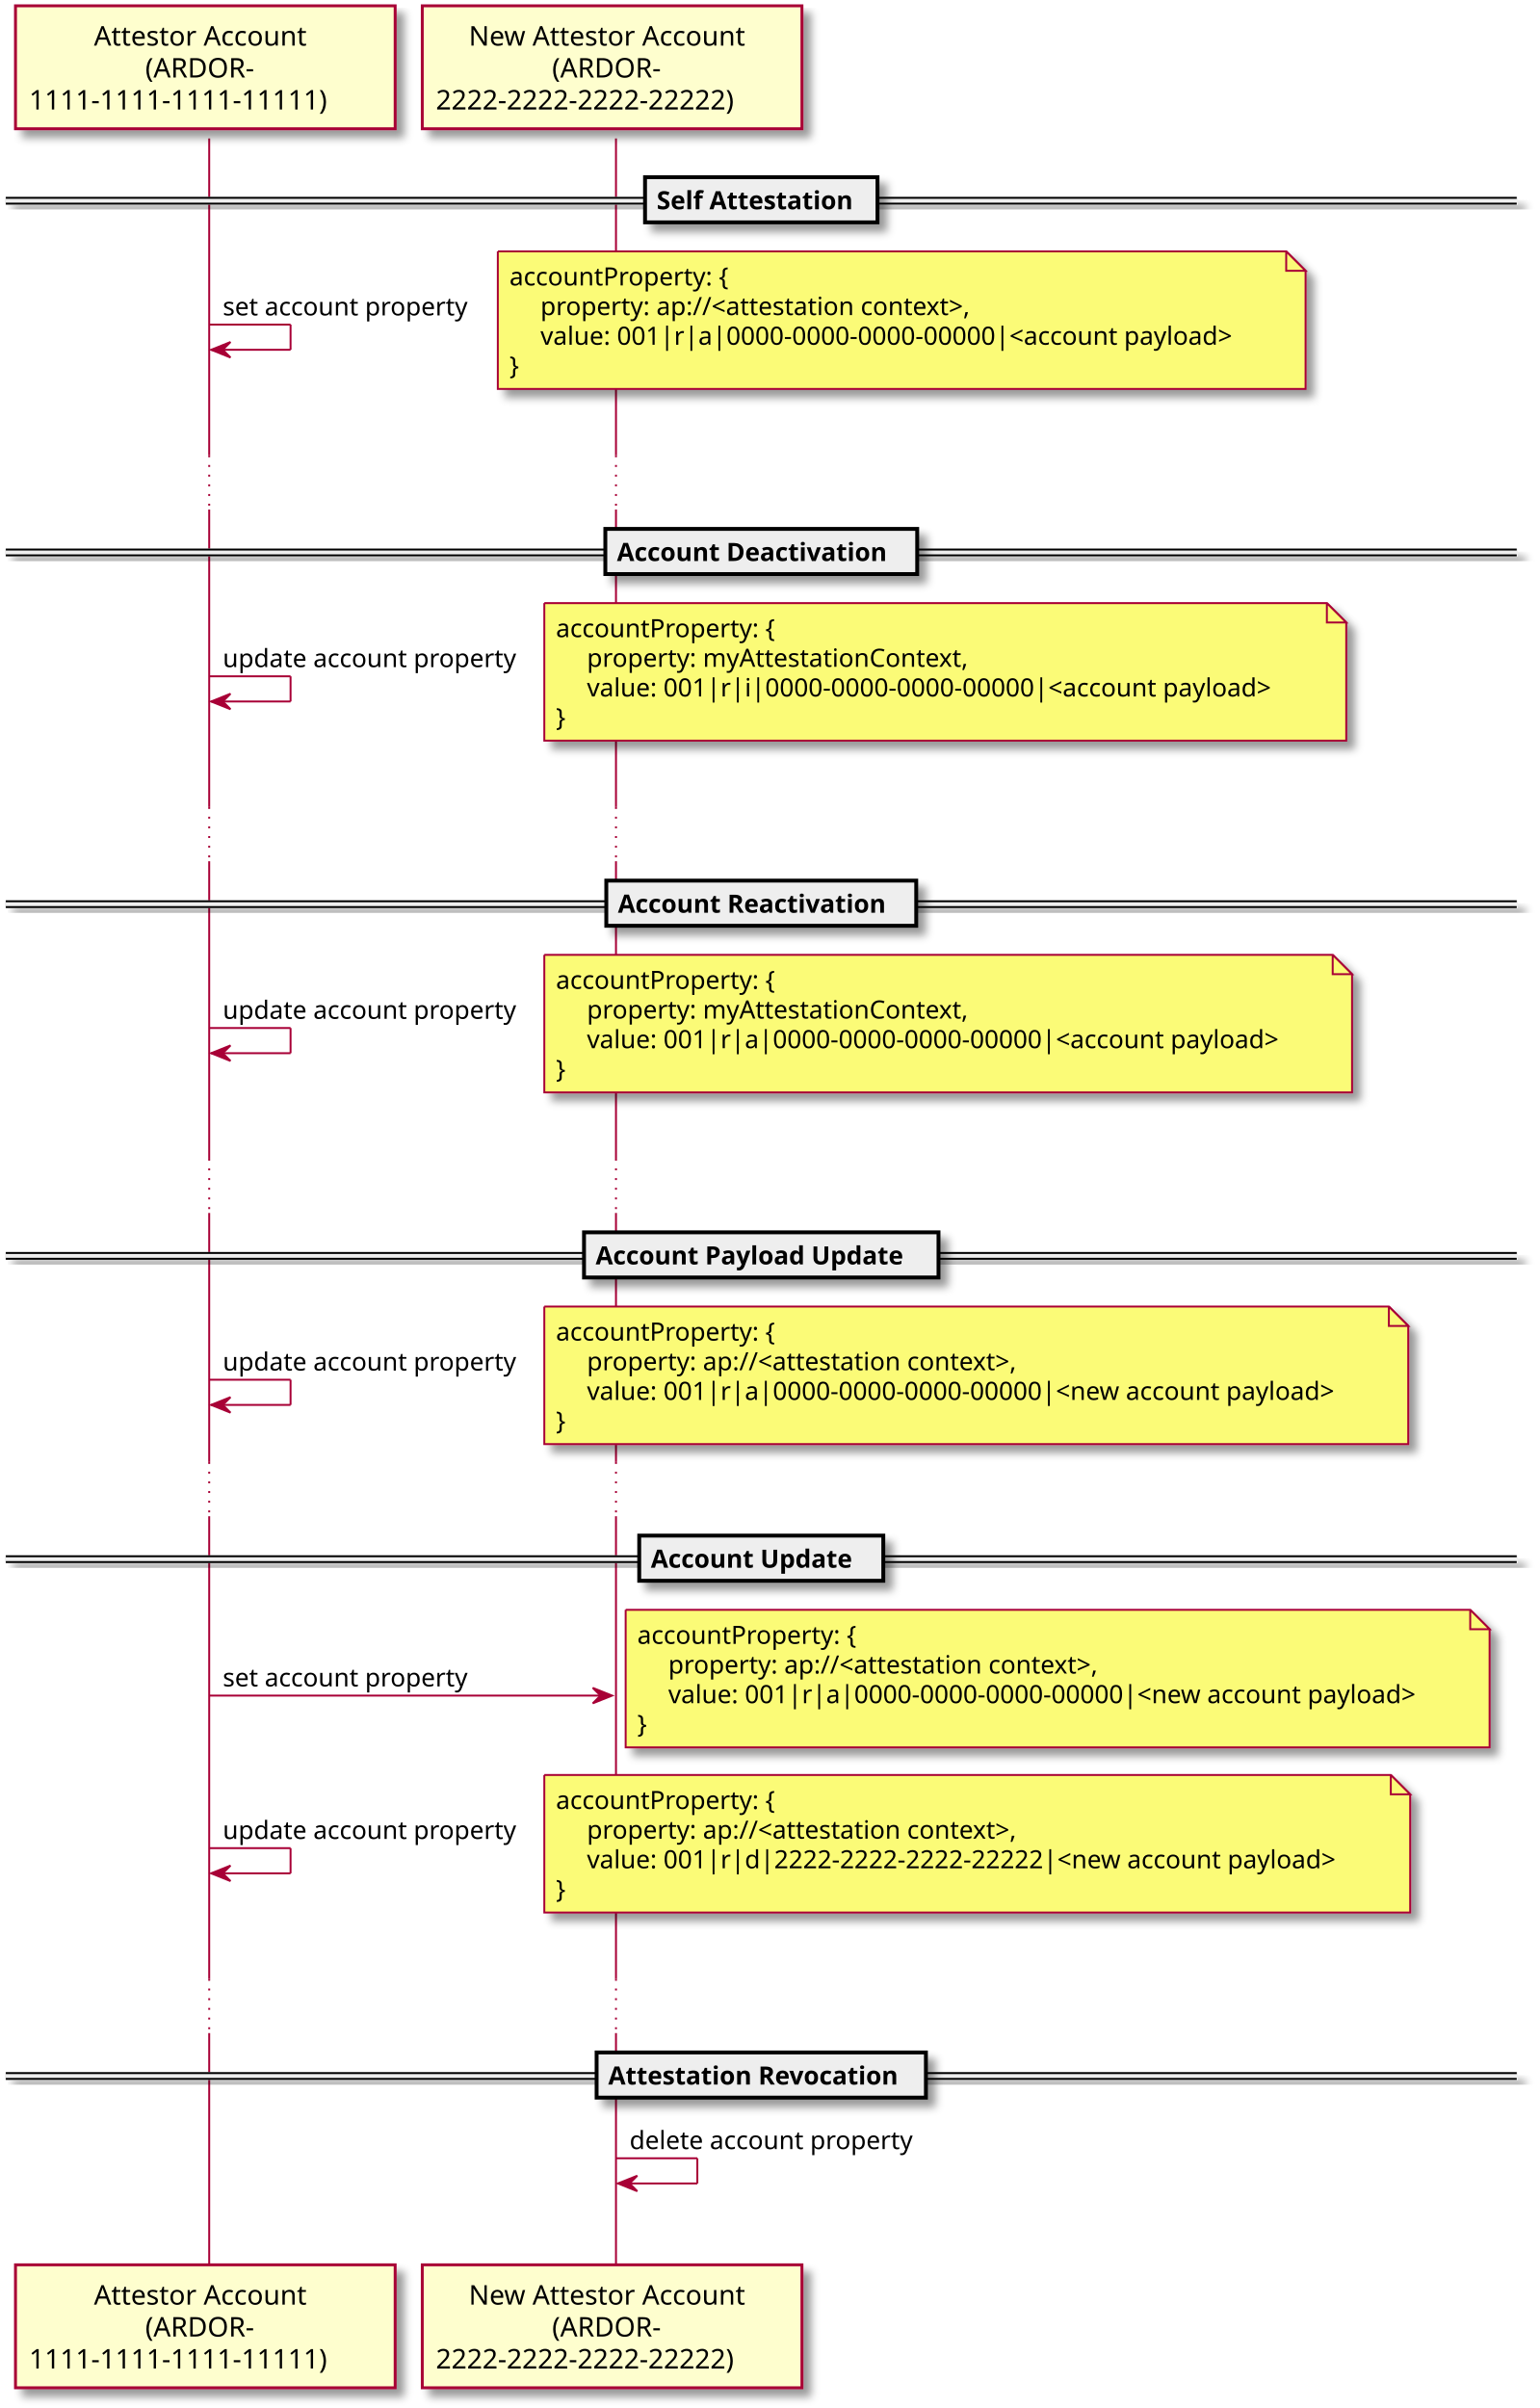
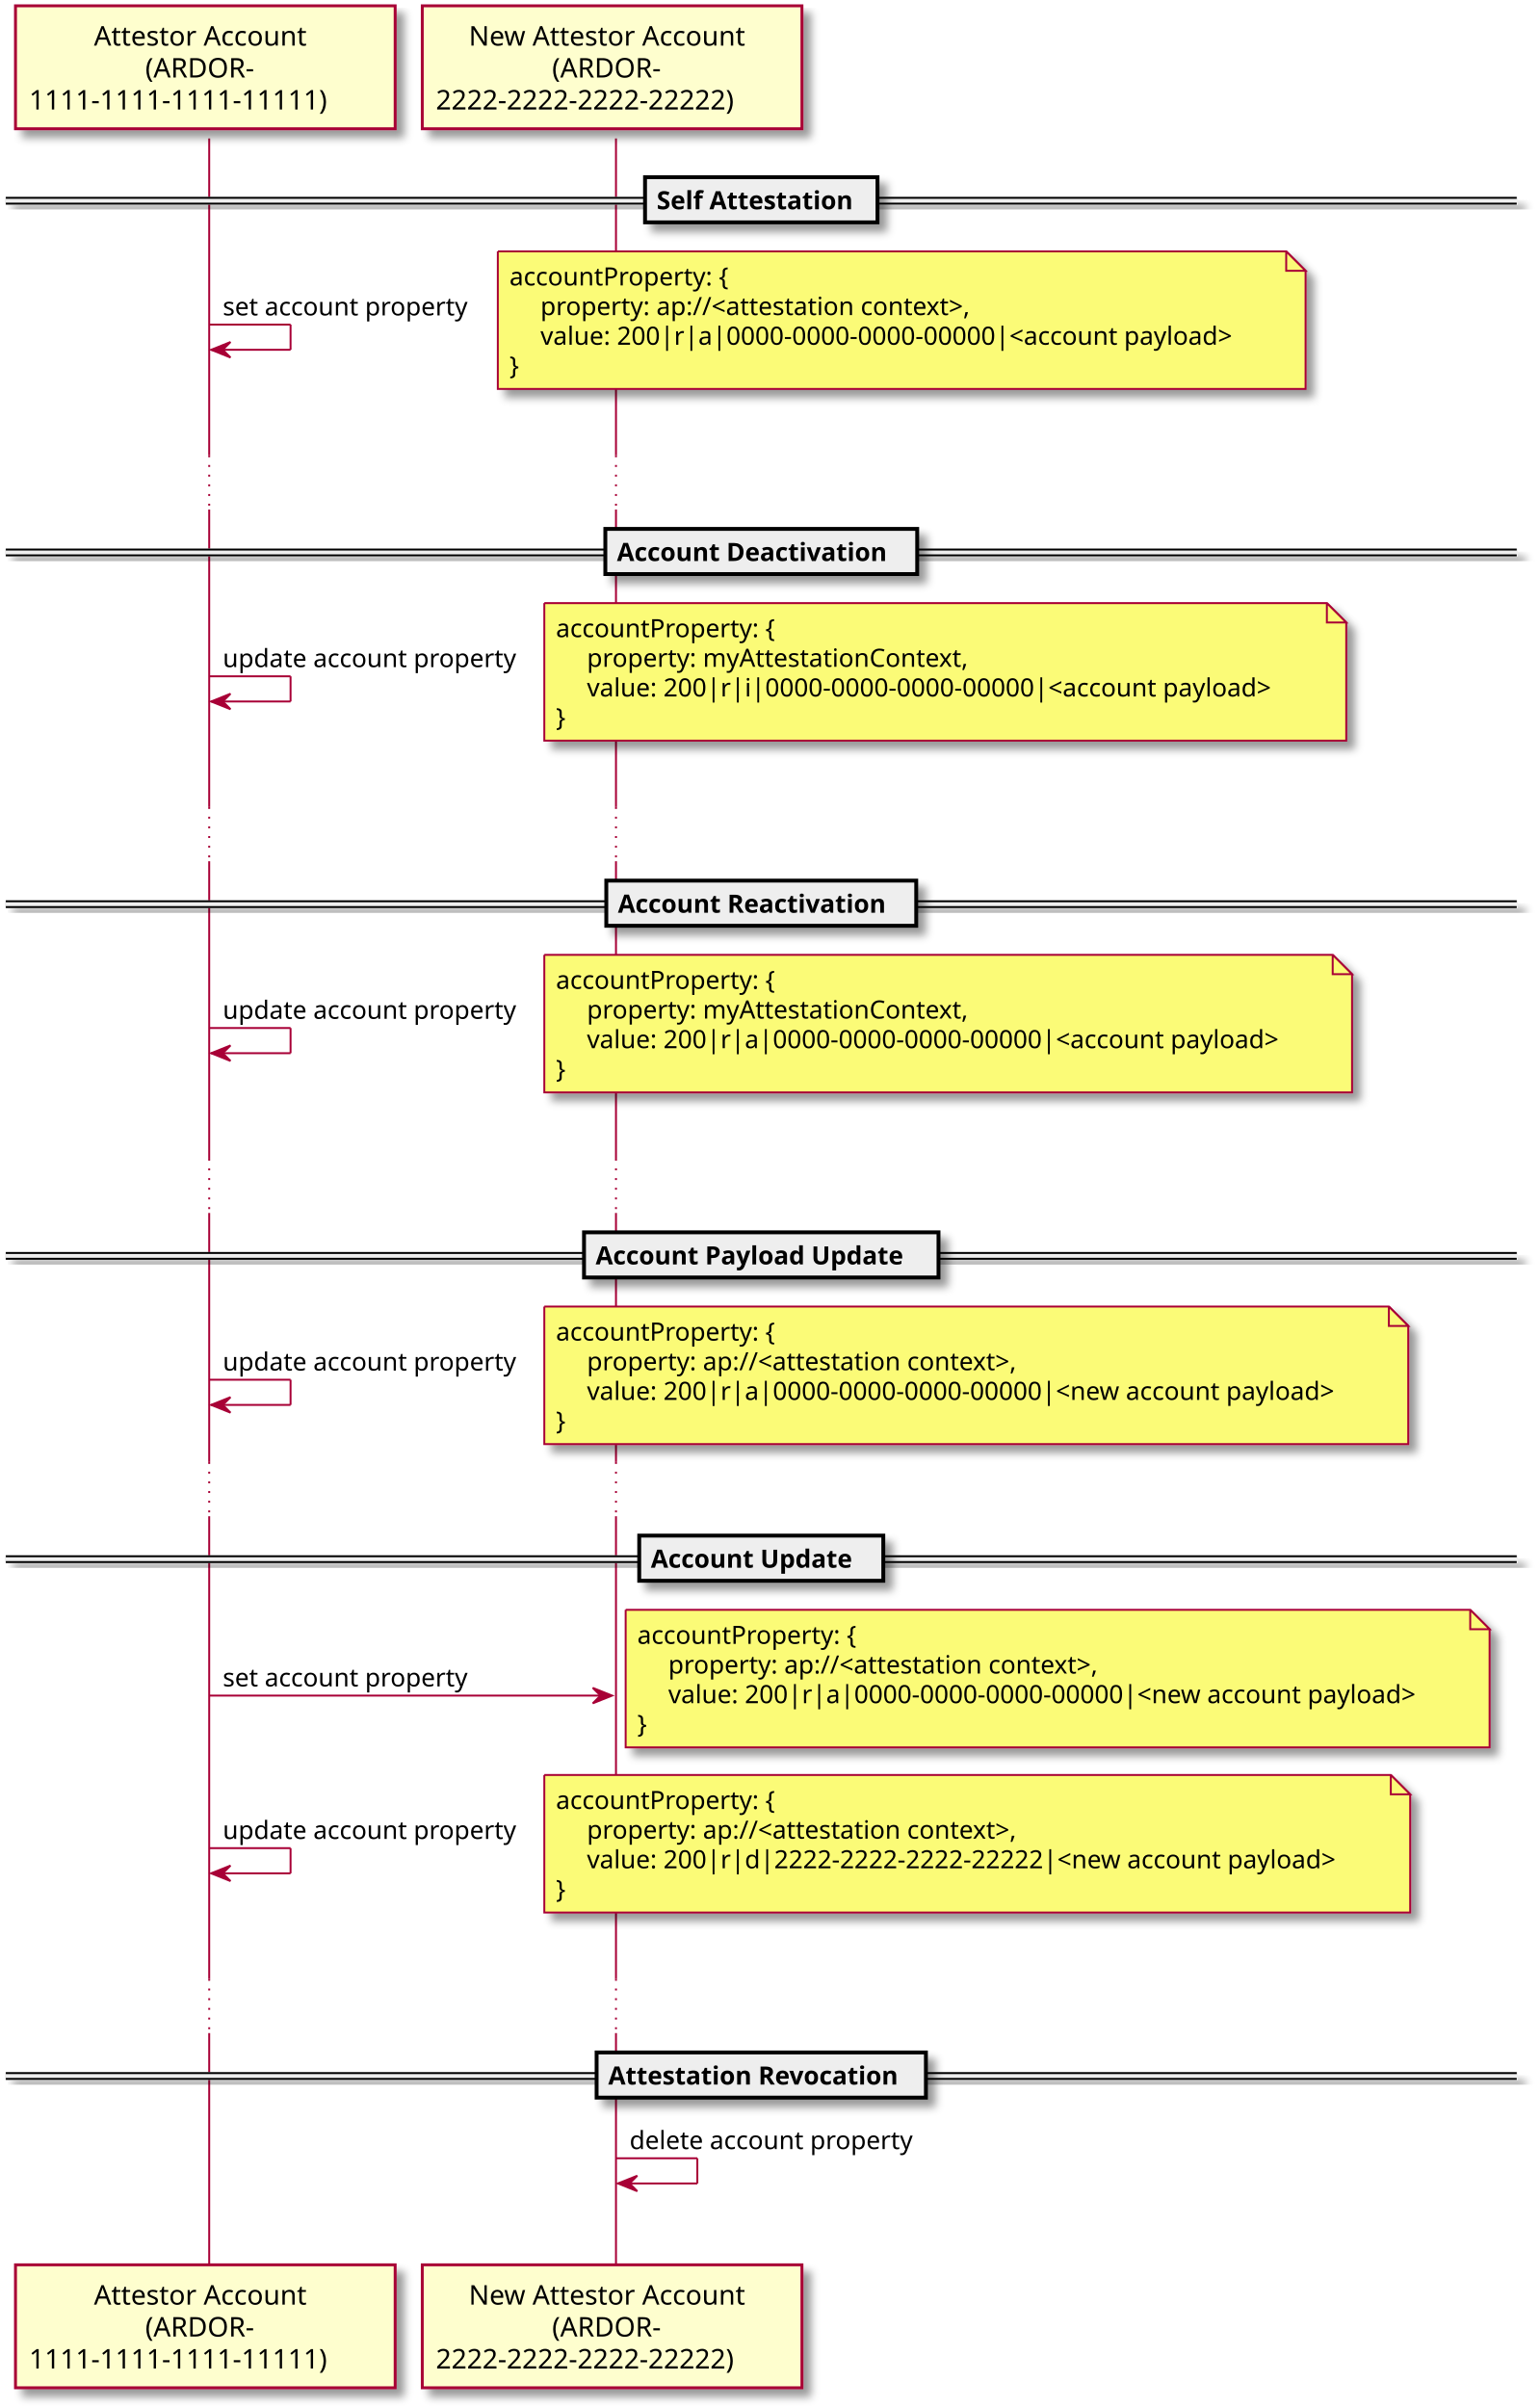
<svg xmlns="http://www.w3.org/2000/svg" contentScriptType="application/ecmascript" contentStyleType="text/css" height="1243px" preserveAspectRatio="none" style="width:795px;height:1243px;" version="1.1" viewBox="0 0 795 1243" width="795px" zoomAndPan="magnify">
  <defs>
-     <filter height="300%" id="f10n8iggi8hw03" width="300%" x="-1" y="-1">
+     <filter height="300%" id="fqc54qpdd4n97" width="300%" x="-1" y="-1">
      <feGaussianBlur result="blurOut" stdDeviation="2.0" />
      <feColorMatrix in="blurOut" result="blurOut2" type="matrix" values="0 0 0 0 0 0 0 0 0 0 0 0 0 0 0 0 0 0 .4 0" />
      <feOffset dx="4.0" dy="4.0" in="blurOut2" result="blurOut3" />
      <feBlend in="SourceGraphic" in2="blurOut3" mode="normal" />
    </filter>
  </defs>
  <g>
    <line style="stroke: #A80036; stroke-width: 1.0;" x1="108" x2="108" y1="71.465" y2="235.018" />
    <line style="stroke: #A80036; stroke-width: 1.0; stroke-dasharray: 1.0,4.0;" x1="108" x2="108" y1="235.018" y2="263.018" />
    <line style="stroke: #A80036; stroke-width: 1.0;" x1="108" x2="108" y1="263.018" y2="416.57" />
    <line style="stroke: #A80036; stroke-width: 1.0; stroke-dasharray: 1.0,4.0;" x1="108" x2="108" y1="416.57" y2="444.57" />
    <line style="stroke: #A80036; stroke-width: 1.0;" x1="108" x2="108" y1="444.57" y2="598.123" />
    <line style="stroke: #A80036; stroke-width: 1.0; stroke-dasharray: 1.0,4.0;" x1="108" x2="108" y1="598.123" y2="626.123" />
    <line style="stroke: #A80036; stroke-width: 1.0;" x1="108" x2="108" y1="626.123" y2="754.676" />
    <line style="stroke: #A80036; stroke-width: 1.0; stroke-dasharray: 1.0,4.0;" x1="108" x2="108" y1="754.676" y2="782.676" />
    <line style="stroke: #A80036; stroke-width: 1.0;" x1="108" x2="108" y1="782.676" y2="1021.471" />
    <line style="stroke: #A80036; stroke-width: 1.0; stroke-dasharray: 1.0,4.0;" x1="108" x2="108" y1="1021.471" y2="1049.471" />
    <line style="stroke: #A80036; stroke-width: 1.0;" x1="108" x2="108" y1="1049.471" y2="1170.092" />
    <line style="stroke: #A80036; stroke-width: 1.0;" x1="318" x2="318" y1="71.465" y2="235.018" />
    <line style="stroke: #A80036; stroke-width: 1.0; stroke-dasharray: 1.0,4.0;" x1="318" x2="318" y1="235.018" y2="263.018" />
    <line style="stroke: #A80036; stroke-width: 1.0;" x1="318" x2="318" y1="263.018" y2="416.57" />
    <line style="stroke: #A80036; stroke-width: 1.0; stroke-dasharray: 1.0,4.0;" x1="318" x2="318" y1="416.57" y2="444.57" />
    <line style="stroke: #A80036; stroke-width: 1.0;" x1="318" x2="318" y1="444.57" y2="598.123" />
    <line style="stroke: #A80036; stroke-width: 1.0; stroke-dasharray: 1.0,4.0;" x1="318" x2="318" y1="598.123" y2="626.123" />
    <line style="stroke: #A80036; stroke-width: 1.0;" x1="318" x2="318" y1="626.123" y2="754.676" />
    <line style="stroke: #A80036; stroke-width: 1.0; stroke-dasharray: 1.0,4.0;" x1="318" x2="318" y1="754.676" y2="782.676" />
    <line style="stroke: #A80036; stroke-width: 1.0;" x1="318" x2="318" y1="782.676" y2="1021.471" />
    <line style="stroke: #A80036; stroke-width: 1.0; stroke-dasharray: 1.0,4.0;" x1="318" x2="318" y1="1021.471" y2="1049.471" />
    <line style="stroke: #A80036; stroke-width: 1.0;" x1="318" x2="318" y1="1049.471" y2="1170.092" />
-     <rect fill="#FEFECE" filter="url(#f10n8iggi8hw03)" height="63.465" style="stroke: #A80036; stroke-width: 1.5;" width="196" x="8" y="3" />
+     <rect fill="#FEFECE" filter="url(#fqc54qpdd4n97)" height="63.465" style="stroke: #A80036; stroke-width: 1.5;" width="196" x="8" y="3" />
    <text fill="#000000" font-family="sans-serif" font-size="14" lengthAdjust="spacingAndGlyphs" textLength="115" x="48.5" y="23.535">Attestor Account</text>
    <text fill="#000000" font-family="sans-serif" font-size="14" lengthAdjust="spacingAndGlyphs" textLength="62" x="75" y="40.023">(ARDOR-</text>
    <text fill="#000000" font-family="sans-serif" font-size="14" lengthAdjust="spacingAndGlyphs" textLength="182" x="15" y="56.512">1111-1111-1111-11111)</text>
-     <rect fill="#FEFECE" filter="url(#f10n8iggi8hw03)" height="63.465" style="stroke: #A80036; stroke-width: 1.5;" width="196" x="8" y="1169.092" />
+     <rect fill="#FEFECE" filter="url(#fqc54qpdd4n97)" height="63.465" style="stroke: #A80036; stroke-width: 1.5;" width="196" x="8" y="1169.092" />
    <text fill="#000000" font-family="sans-serif" font-size="14" lengthAdjust="spacingAndGlyphs" textLength="115" x="48.5" y="1189.627">Attestor Account</text>
    <text fill="#000000" font-family="sans-serif" font-size="14" lengthAdjust="spacingAndGlyphs" textLength="62" x="75" y="1206.115">(ARDOR-</text>
    <text fill="#000000" font-family="sans-serif" font-size="14" lengthAdjust="spacingAndGlyphs" textLength="182" x="15" y="1222.603">1111-1111-1111-11111)</text>
-     <rect fill="#FEFECE" filter="url(#f10n8iggi8hw03)" height="63.465" style="stroke: #A80036; stroke-width: 1.5;" width="196" x="218" y="3" />
+     <rect fill="#FEFECE" filter="url(#fqc54qpdd4n97)" height="63.465" style="stroke: #A80036; stroke-width: 1.5;" width="196" x="218" y="3" />
    <text fill="#000000" font-family="sans-serif" font-size="14" lengthAdjust="spacingAndGlyphs" textLength="148" x="242" y="23.535">New Attestor Account</text>
    <text fill="#000000" font-family="sans-serif" font-size="14" lengthAdjust="spacingAndGlyphs" textLength="62" x="285" y="40.023">(ARDOR-</text>
    <text fill="#000000" font-family="sans-serif" font-size="14" lengthAdjust="spacingAndGlyphs" textLength="182" x="225" y="56.512">2222-2222-2222-22222)</text>
-     <rect fill="#FEFECE" filter="url(#f10n8iggi8hw03)" height="63.465" style="stroke: #A80036; stroke-width: 1.5;" width="196" x="218" y="1169.092" />
+     <rect fill="#FEFECE" filter="url(#fqc54qpdd4n97)" height="63.465" style="stroke: #A80036; stroke-width: 1.5;" width="196" x="218" y="1169.092" />
    <text fill="#000000" font-family="sans-serif" font-size="14" lengthAdjust="spacingAndGlyphs" textLength="148" x="242" y="1189.627">New Attestor Account</text>
    <text fill="#000000" font-family="sans-serif" font-size="14" lengthAdjust="spacingAndGlyphs" textLength="62" x="285" y="1206.115">(ARDOR-</text>
    <text fill="#000000" font-family="sans-serif" font-size="14" lengthAdjust="spacingAndGlyphs" textLength="182" x="225" y="1222.603">2222-2222-2222-22222)</text>
-     <rect fill="#EEEEEE" filter="url(#f10n8iggi8hw03)" height="3" style="stroke: #EEEEEE; stroke-width: 1.0;" width="780" x="3" y="102.12" />
+     <rect fill="#EEEEEE" filter="url(#fqc54qpdd4n97)" height="3" style="stroke: #EEEEEE; stroke-width: 1.0;" width="780" x="3" y="102.12" />
    <line style="stroke: #000000; stroke-width: 1.0;" x1="3" x2="783" y1="102.12" y2="102.12" />
    <line style="stroke: #000000; stroke-width: 1.0;" x1="3" x2="783" y1="105.12" y2="105.12" />
-     <rect fill="#EEEEEE" filter="url(#f10n8iggi8hw03)" height="23.311" style="stroke: #000000; stroke-width: 2.0;" width="120" x="333" y="91.465" />
+     <rect fill="#EEEEEE" filter="url(#fqc54qpdd4n97)" height="23.311" style="stroke: #000000; stroke-width: 2.0;" width="120" x="333" y="91.465" />
    <text fill="#000000" font-family="sans-serif" font-size="13" font-weight="bold" lengthAdjust="spacingAndGlyphs" textLength="102" x="339" y="108.033">Self Attestation</text>
    <line style="stroke: #A80036; stroke-width: 1.0;" x1="108" x2="150" y1="167.552" y2="167.552" />
    <line style="stroke: #A80036; stroke-width: 1.0;" x1="150" x2="150" y1="167.552" y2="180.552" />
    <line style="stroke: #A80036; stroke-width: 1.0;" x1="109" x2="150" y1="180.552" y2="180.552" />
    <polygon fill="#A80036" points="119,176.552,109,180.552,119,184.552,115,180.552" style="stroke: #A80036; stroke-width: 1.0;" />
    <text fill="#000000" font-family="sans-serif" font-size="13" lengthAdjust="spacingAndGlyphs" textLength="130" x="115" y="162.81">set account property</text>
-     <path d="M257,129.775 L257,200.775 L674,200.775 L674,139.775 L664,129.775 L257,129.775 " fill="#FBFB77" filter="url(#f10n8iggi8hw03)" style="stroke: #A80036; stroke-width: 1.0;" />
+     <path d="M257,129.775 L257,200.775 L674,200.775 L674,139.775 L664,129.775 L257,129.775 " fill="#FBFB77" filter="url(#fqc54qpdd4n97)" style="stroke: #A80036; stroke-width: 1.0;" />
    <path d="M664,129.775 L664,139.775 L674,139.775 L664,129.775 " fill="#FBFB77" style="stroke: #A80036; stroke-width: 1.0;" />
    <text fill="#000000" font-family="sans-serif" font-size="13" lengthAdjust="spacingAndGlyphs" textLength="114" x="263" y="147.344">accountProperty: {</text>
    <text fill="#000000" font-family="sans-serif" font-size="13" lengthAdjust="spacingAndGlyphs" textLength="238" x="279" y="162.654">property: ap://&lt;attestation context&gt;,</text>
-     <text fill="#000000" font-family="sans-serif" font-size="13" lengthAdjust="spacingAndGlyphs" textLength="380" x="279" y="177.965">value: 001|r|a|0000-0000-0000-00000|&lt;account payload&gt;</text>
+     <text fill="#000000" font-family="sans-serif" font-size="13" lengthAdjust="spacingAndGlyphs" textLength="380" x="279" y="177.965">value: 200|r|a|0000-0000-0000-00000|&lt;account payload&gt;</text>
    <text fill="#000000" font-family="sans-serif" font-size="13" lengthAdjust="spacingAndGlyphs" textLength="4" x="263" y="193.275">}</text>
-     <rect fill="#EEEEEE" filter="url(#f10n8iggi8hw03)" height="3" style="stroke: #EEEEEE; stroke-width: 1.0;" width="780" x="3" y="283.673" />
+     <rect fill="#EEEEEE" filter="url(#fqc54qpdd4n97)" height="3" style="stroke: #EEEEEE; stroke-width: 1.0;" width="780" x="3" y="283.673" />
    <line style="stroke: #000000; stroke-width: 1.0;" x1="3" x2="783" y1="283.673" y2="283.673" />
    <line style="stroke: #000000; stroke-width: 1.0;" x1="3" x2="783" y1="286.673" y2="286.673" />
-     <rect fill="#EEEEEE" filter="url(#f10n8iggi8hw03)" height="23.311" style="stroke: #000000; stroke-width: 2.0;" width="161" x="312.5" y="273.018" />
+     <rect fill="#EEEEEE" filter="url(#fqc54qpdd4n97)" height="23.311" style="stroke: #000000; stroke-width: 2.0;" width="161" x="312.5" y="273.018" />
    <text fill="#000000" font-family="sans-serif" font-size="13" font-weight="bold" lengthAdjust="spacingAndGlyphs" textLength="143" x="318.5" y="289.586">Account Deactivation</text>
    <line style="stroke: #A80036; stroke-width: 1.0;" x1="108" x2="150" y1="349.104" y2="349.104" />
    <line style="stroke: #A80036; stroke-width: 1.0;" x1="150" x2="150" y1="349.104" y2="362.104" />
    <line style="stroke: #A80036; stroke-width: 1.0;" x1="109" x2="150" y1="362.104" y2="362.104" />
    <polygon fill="#A80036" points="119,358.104,109,362.104,119,366.104,115,362.104" style="stroke: #A80036; stroke-width: 1.0;" />
    <text fill="#000000" font-family="sans-serif" font-size="13" lengthAdjust="spacingAndGlyphs" textLength="154" x="115" y="344.362">update account property</text>
-     <path d="M281,311.328 L281,382.328 L695,382.328 L695,321.328 L685,311.328 L281,311.328 " fill="#FBFB77" filter="url(#f10n8iggi8hw03)" style="stroke: #A80036; stroke-width: 1.0;" />
+     <path d="M281,311.328 L281,382.328 L695,382.328 L695,321.328 L685,311.328 L281,311.328 " fill="#FBFB77" filter="url(#fqc54qpdd4n97)" style="stroke: #A80036; stroke-width: 1.0;" />
    <path d="M685,311.328 L685,321.328 L695,321.328 L685,311.328 " fill="#FBFB77" style="stroke: #A80036; stroke-width: 1.0;" />
    <text fill="#000000" font-family="sans-serif" font-size="13" lengthAdjust="spacingAndGlyphs" textLength="114" x="287" y="328.897">accountProperty: {</text>
    <text fill="#000000" font-family="sans-serif" font-size="13" lengthAdjust="spacingAndGlyphs" textLength="204" x="303" y="344.207">property: myAttestationContext,</text>
-     <text fill="#000000" font-family="sans-serif" font-size="13" lengthAdjust="spacingAndGlyphs" textLength="377" x="303" y="359.518">value: 001|r|i|0000-0000-0000-00000|&lt;account payload&gt;</text>
+     <text fill="#000000" font-family="sans-serif" font-size="13" lengthAdjust="spacingAndGlyphs" textLength="377" x="303" y="359.518">value: 200|r|i|0000-0000-0000-00000|&lt;account payload&gt;</text>
    <text fill="#000000" font-family="sans-serif" font-size="13" lengthAdjust="spacingAndGlyphs" textLength="4" x="287" y="374.828">}</text>
-     <rect fill="#EEEEEE" filter="url(#f10n8iggi8hw03)" height="3" style="stroke: #EEEEEE; stroke-width: 1.0;" width="780" x="3" y="465.226" />
+     <rect fill="#EEEEEE" filter="url(#fqc54qpdd4n97)" height="3" style="stroke: #EEEEEE; stroke-width: 1.0;" width="780" x="3" y="465.226" />
    <line style="stroke: #000000; stroke-width: 1.0;" x1="3" x2="783" y1="465.226" y2="465.226" />
    <line style="stroke: #000000; stroke-width: 1.0;" x1="3" x2="783" y1="468.226" y2="468.226" />
-     <rect fill="#EEEEEE" filter="url(#f10n8iggi8hw03)" height="23.311" style="stroke: #000000; stroke-width: 2.0;" width="160" x="313" y="454.57" />
+     <rect fill="#EEEEEE" filter="url(#fqc54qpdd4n97)" height="23.311" style="stroke: #000000; stroke-width: 2.0;" width="160" x="313" y="454.57" />
    <text fill="#000000" font-family="sans-serif" font-size="13" font-weight="bold" lengthAdjust="spacingAndGlyphs" textLength="142" x="319" y="471.139">Account Reactivation</text>
    <line style="stroke: #A80036; stroke-width: 1.0;" x1="108" x2="150" y1="530.657" y2="530.657" />
    <line style="stroke: #A80036; stroke-width: 1.0;" x1="150" x2="150" y1="530.657" y2="543.657" />
    <line style="stroke: #A80036; stroke-width: 1.0;" x1="109" x2="150" y1="543.657" y2="543.657" />
    <polygon fill="#A80036" points="119,539.657,109,543.657,119,547.657,115,543.657" style="stroke: #A80036; stroke-width: 1.0;" />
    <text fill="#000000" font-family="sans-serif" font-size="13" lengthAdjust="spacingAndGlyphs" textLength="154" x="115" y="525.915">update account property</text>
-     <path d="M281,492.881 L281,563.881 L698,563.881 L698,502.881 L688,492.881 L281,492.881 " fill="#FBFB77" filter="url(#f10n8iggi8hw03)" style="stroke: #A80036; stroke-width: 1.0;" />
+     <path d="M281,492.881 L281,563.881 L698,563.881 L698,502.881 L688,492.881 L281,492.881 " fill="#FBFB77" filter="url(#fqc54qpdd4n97)" style="stroke: #A80036; stroke-width: 1.0;" />
    <path d="M688,492.881 L688,502.881 L698,502.881 L688,492.881 " fill="#FBFB77" style="stroke: #A80036; stroke-width: 1.0;" />
    <text fill="#000000" font-family="sans-serif" font-size="13" lengthAdjust="spacingAndGlyphs" textLength="114" x="287" y="510.449">accountProperty: {</text>
    <text fill="#000000" font-family="sans-serif" font-size="13" lengthAdjust="spacingAndGlyphs" textLength="204" x="303" y="525.76">property: myAttestationContext,</text>
-     <text fill="#000000" font-family="sans-serif" font-size="13" lengthAdjust="spacingAndGlyphs" textLength="380" x="303" y="541.07">value: 001|r|a|0000-0000-0000-00000|&lt;account payload&gt;</text>
+     <text fill="#000000" font-family="sans-serif" font-size="13" lengthAdjust="spacingAndGlyphs" textLength="380" x="303" y="541.07">value: 200|r|a|0000-0000-0000-00000|&lt;account payload&gt;</text>
    <text fill="#000000" font-family="sans-serif" font-size="13" lengthAdjust="spacingAndGlyphs" textLength="4" x="287" y="556.381">}</text>
-     <rect fill="#EEEEEE" filter="url(#f10n8iggi8hw03)" height="3" style="stroke: #EEEEEE; stroke-width: 1.0;" width="780" x="3" y="646.778" />
+     <rect fill="#EEEEEE" filter="url(#fqc54qpdd4n97)" height="3" style="stroke: #EEEEEE; stroke-width: 1.0;" width="780" x="3" y="646.778" />
    <line style="stroke: #000000; stroke-width: 1.0;" x1="3" x2="783" y1="646.778" y2="646.778" />
    <line style="stroke: #000000; stroke-width: 1.0;" x1="3" x2="783" y1="649.778" y2="649.778" />
-     <rect fill="#EEEEEE" filter="url(#f10n8iggi8hw03)" height="23.311" style="stroke: #000000; stroke-width: 2.0;" width="183" x="301.5" y="636.123" />
+     <rect fill="#EEEEEE" filter="url(#fqc54qpdd4n97)" height="23.311" style="stroke: #000000; stroke-width: 2.0;" width="183" x="301.5" y="636.123" />
    <text fill="#000000" font-family="sans-serif" font-size="13" font-weight="bold" lengthAdjust="spacingAndGlyphs" textLength="165" x="307.5" y="652.691">Account Payload Update</text>
    <line style="stroke: #A80036; stroke-width: 1.0;" x1="108" x2="150" y1="712.21" y2="712.21" />
    <line style="stroke: #A80036; stroke-width: 1.0;" x1="150" x2="150" y1="712.21" y2="725.21" />
    <line style="stroke: #A80036; stroke-width: 1.0;" x1="109" x2="150" y1="725.21" y2="725.21" />
    <polygon fill="#A80036" points="119,721.21,109,725.21,119,729.21,115,725.21" style="stroke: #A80036; stroke-width: 1.0;" />
    <text fill="#000000" font-family="sans-serif" font-size="13" lengthAdjust="spacingAndGlyphs" textLength="154" x="115" y="707.468">update account property</text>
-     <path d="M281,674.434 L281,745.434 L727,745.434 L727,684.434 L717,674.434 L281,674.434 " fill="#FBFB77" filter="url(#f10n8iggi8hw03)" style="stroke: #A80036; stroke-width: 1.0;" />
+     <path d="M281,674.434 L281,745.434 L727,745.434 L727,684.434 L717,674.434 L281,674.434 " fill="#FBFB77" filter="url(#fqc54qpdd4n97)" style="stroke: #A80036; stroke-width: 1.0;" />
    <path d="M717,674.434 L717,684.434 L727,684.434 L717,674.434 " fill="#FBFB77" style="stroke: #A80036; stroke-width: 1.0;" />
    <text fill="#000000" font-family="sans-serif" font-size="13" lengthAdjust="spacingAndGlyphs" textLength="114" x="287" y="692.002">accountProperty: {</text>
    <text fill="#000000" font-family="sans-serif" font-size="13" lengthAdjust="spacingAndGlyphs" textLength="238" x="303" y="707.312">property: ap://&lt;attestation context&gt;,</text>
-     <text fill="#000000" font-family="sans-serif" font-size="13" lengthAdjust="spacingAndGlyphs" textLength="409" x="303" y="722.623">value: 001|r|a|0000-0000-0000-00000|&lt;new account payload&gt;</text>
+     <text fill="#000000" font-family="sans-serif" font-size="13" lengthAdjust="spacingAndGlyphs" textLength="409" x="303" y="722.623">value: 200|r|a|0000-0000-0000-00000|&lt;new account payload&gt;</text>
    <text fill="#000000" font-family="sans-serif" font-size="13" lengthAdjust="spacingAndGlyphs" textLength="4" x="287" y="737.934">}</text>
-     <rect fill="#EEEEEE" filter="url(#f10n8iggi8hw03)" height="3" style="stroke: #EEEEEE; stroke-width: 1.0;" width="780" x="3" y="803.331" />
+     <rect fill="#EEEEEE" filter="url(#fqc54qpdd4n97)" height="3" style="stroke: #EEEEEE; stroke-width: 1.0;" width="780" x="3" y="803.331" />
    <line style="stroke: #000000; stroke-width: 1.0;" x1="3" x2="783" y1="803.331" y2="803.331" />
    <line style="stroke: #000000; stroke-width: 1.0;" x1="3" x2="783" y1="806.331" y2="806.331" />
-     <rect fill="#EEEEEE" filter="url(#f10n8iggi8hw03)" height="23.311" style="stroke: #000000; stroke-width: 2.0;" width="126" x="330" y="792.676" />
+     <rect fill="#EEEEEE" filter="url(#fqc54qpdd4n97)" height="23.311" style="stroke: #000000; stroke-width: 2.0;" width="126" x="330" y="792.676" />
    <text fill="#000000" font-family="sans-serif" font-size="13" font-weight="bold" lengthAdjust="spacingAndGlyphs" textLength="108" x="336" y="809.244">Account Update</text>
    <polygon fill="#A80036" points="306,871.263,316,875.263,306,879.263,310,875.263" style="stroke: #A80036; stroke-width: 1.0;" />
    <line style="stroke: #A80036; stroke-width: 1.0;" x1="108" x2="312" y1="875.263" y2="875.263" />
    <text fill="#000000" font-family="sans-serif" font-size="13" lengthAdjust="spacingAndGlyphs" textLength="130" x="115" y="870.52">set account property</text>
-     <path d="M323,830.986 L323,901.986 L769,901.986 L769,840.986 L759,830.986 L323,830.986 " fill="#FBFB77" filter="url(#f10n8iggi8hw03)" style="stroke: #A80036; stroke-width: 1.0;" />
+     <path d="M323,830.986 L323,901.986 L769,901.986 L769,840.986 L759,830.986 L323,830.986 " fill="#FBFB77" filter="url(#fqc54qpdd4n97)" style="stroke: #A80036; stroke-width: 1.0;" />
    <path d="M759,830.986 L759,840.986 L769,840.986 L759,830.986 " fill="#FBFB77" style="stroke: #A80036; stroke-width: 1.0;" />
    <text fill="#000000" font-family="sans-serif" font-size="13" lengthAdjust="spacingAndGlyphs" textLength="114" x="329" y="848.555">accountProperty: {</text>
    <text fill="#000000" font-family="sans-serif" font-size="13" lengthAdjust="spacingAndGlyphs" textLength="238" x="345" y="863.865">property: ap://&lt;attestation context&gt;,</text>
-     <text fill="#000000" font-family="sans-serif" font-size="13" lengthAdjust="spacingAndGlyphs" textLength="409" x="345" y="879.176">value: 001|r|a|0000-0000-0000-00000|&lt;new account payload&gt;</text>
+     <text fill="#000000" font-family="sans-serif" font-size="13" lengthAdjust="spacingAndGlyphs" textLength="409" x="345" y="879.176">value: 200|r|a|0000-0000-0000-00000|&lt;new account payload&gt;</text>
    <text fill="#000000" font-family="sans-serif" font-size="13" lengthAdjust="spacingAndGlyphs" textLength="4" x="329" y="894.486">}</text>
    <line style="stroke: #A80036; stroke-width: 1.0;" x1="108" x2="150" y1="954.005" y2="954.005" />
    <line style="stroke: #A80036; stroke-width: 1.0;" x1="150" x2="150" y1="954.005" y2="967.005" />
    <line style="stroke: #A80036; stroke-width: 1.0;" x1="109" x2="150" y1="967.005" y2="967.005" />
    <polygon fill="#A80036" points="119,963.005,109,967.005,119,971.005,115,967.005" style="stroke: #A80036; stroke-width: 1.0;" />
    <text fill="#000000" font-family="sans-serif" font-size="13" lengthAdjust="spacingAndGlyphs" textLength="154" x="115" y="949.263">update account property</text>
-     <path d="M281,916.229 L281,987.229 L728,987.229 L728,926.229 L718,916.229 L281,916.229 " fill="#FBFB77" filter="url(#f10n8iggi8hw03)" style="stroke: #A80036; stroke-width: 1.0;" />
+     <path d="M281,916.229 L281,987.229 L728,987.229 L728,926.229 L718,916.229 L281,916.229 " fill="#FBFB77" filter="url(#fqc54qpdd4n97)" style="stroke: #A80036; stroke-width: 1.0;" />
    <path d="M718,916.229 L718,926.229 L728,926.229 L718,916.229 " fill="#FBFB77" style="stroke: #A80036; stroke-width: 1.0;" />
    <text fill="#000000" font-family="sans-serif" font-size="13" lengthAdjust="spacingAndGlyphs" textLength="114" x="287" y="933.797">accountProperty: {</text>
    <text fill="#000000" font-family="sans-serif" font-size="13" lengthAdjust="spacingAndGlyphs" textLength="238" x="303" y="949.107">property: ap://&lt;attestation context&gt;,</text>
-     <text fill="#000000" font-family="sans-serif" font-size="13" lengthAdjust="spacingAndGlyphs" textLength="410" x="303" y="964.418">value: 001|r|d|2222-2222-2222-22222|&lt;new account payload&gt;</text>
+     <text fill="#000000" font-family="sans-serif" font-size="13" lengthAdjust="spacingAndGlyphs" textLength="410" x="303" y="964.418">value: 200|r|d|2222-2222-2222-22222|&lt;new account payload&gt;</text>
    <text fill="#000000" font-family="sans-serif" font-size="13" lengthAdjust="spacingAndGlyphs" textLength="4" x="287" y="979.729">}</text>
-     <rect fill="#EEEEEE" filter="url(#f10n8iggi8hw03)" height="3" style="stroke: #EEEEEE; stroke-width: 1.0;" width="780" x="3" y="1070.126" />
+     <rect fill="#EEEEEE" filter="url(#fqc54qpdd4n97)" height="3" style="stroke: #EEEEEE; stroke-width: 1.0;" width="780" x="3" y="1070.126" />
    <line style="stroke: #000000; stroke-width: 1.0;" x1="3" x2="783" y1="1070.126" y2="1070.126" />
    <line style="stroke: #000000; stroke-width: 1.0;" x1="3" x2="783" y1="1073.126" y2="1073.126" />
-     <rect fill="#EEEEEE" filter="url(#f10n8iggi8hw03)" height="23.311" style="stroke: #000000; stroke-width: 2.0;" width="170" x="308" y="1059.471" />
+     <rect fill="#EEEEEE" filter="url(#fqc54qpdd4n97)" height="23.311" style="stroke: #000000; stroke-width: 2.0;" width="170" x="308" y="1059.471" />
    <text fill="#000000" font-family="sans-serif" font-size="13" font-weight="bold" lengthAdjust="spacingAndGlyphs" textLength="152" x="314" y="1076.039">Attestation Revocation</text>
    <line style="stroke: #A80036; stroke-width: 1.0;" x1="318" x2="360" y1="1114.092" y2="1114.092" />
    <line style="stroke: #A80036; stroke-width: 1.0;" x1="360" x2="360" y1="1114.092" y2="1127.092" />
    <line style="stroke: #A80036; stroke-width: 1.0;" x1="319" x2="360" y1="1127.092" y2="1127.092" />
    <polygon fill="#A80036" points="329,1123.092,319,1127.092,329,1131.092,325,1127.092" style="stroke: #A80036; stroke-width: 1.0;" />
    <text fill="#000000" font-family="sans-serif" font-size="13" lengthAdjust="spacingAndGlyphs" textLength="149" x="325" y="1109.35">delete account property</text>
  </g>
</svg>
